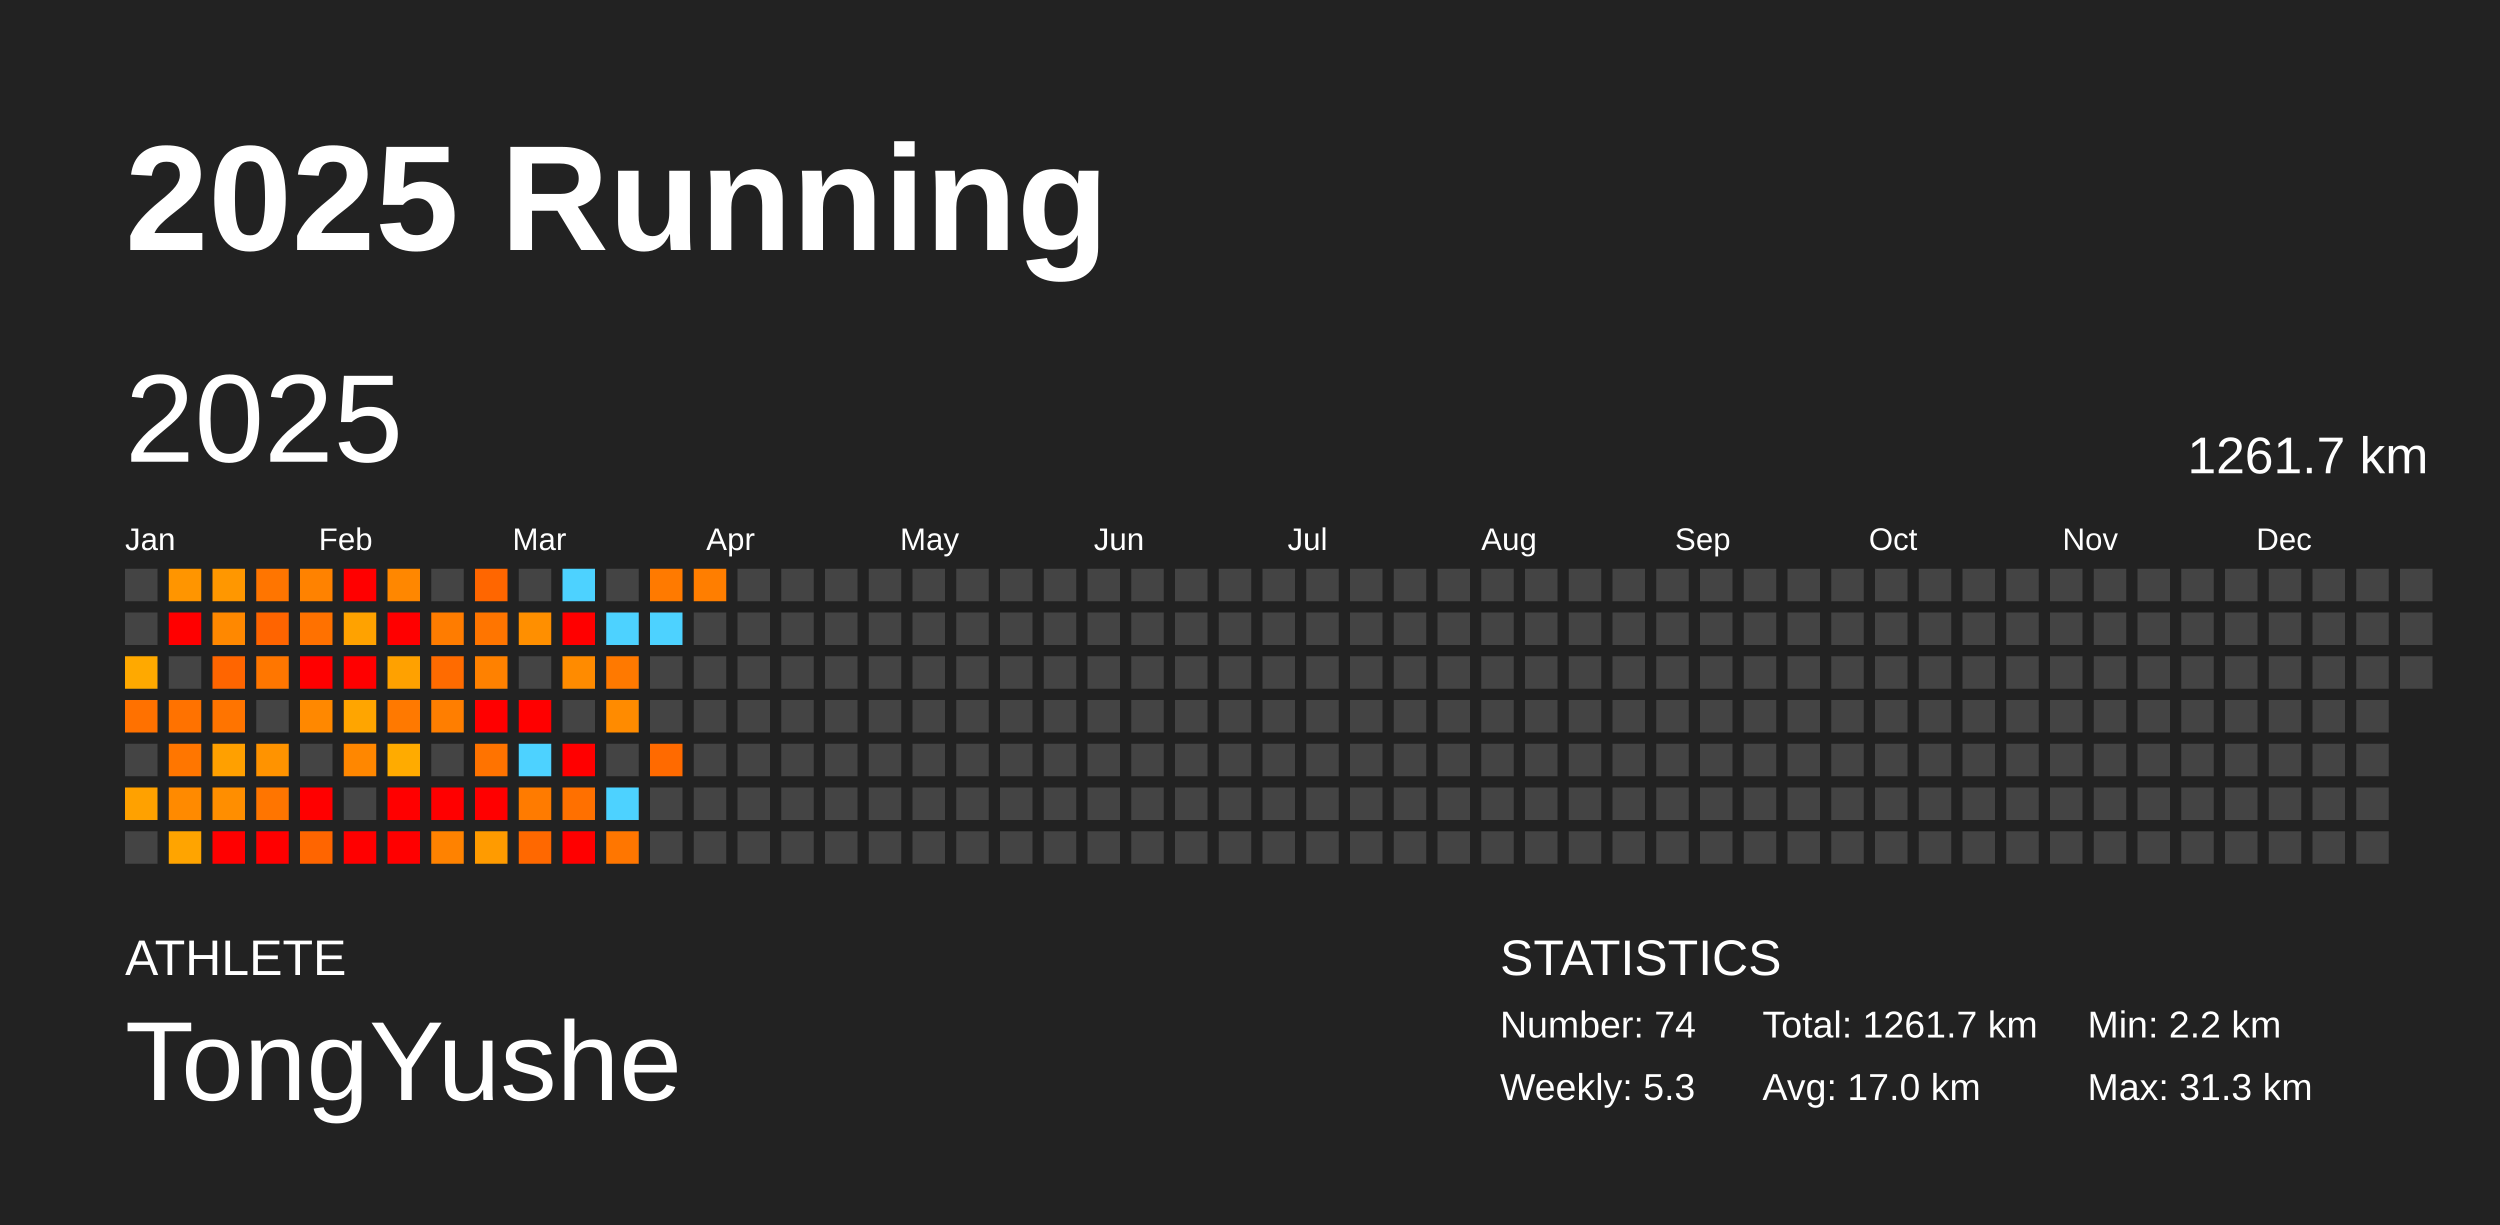
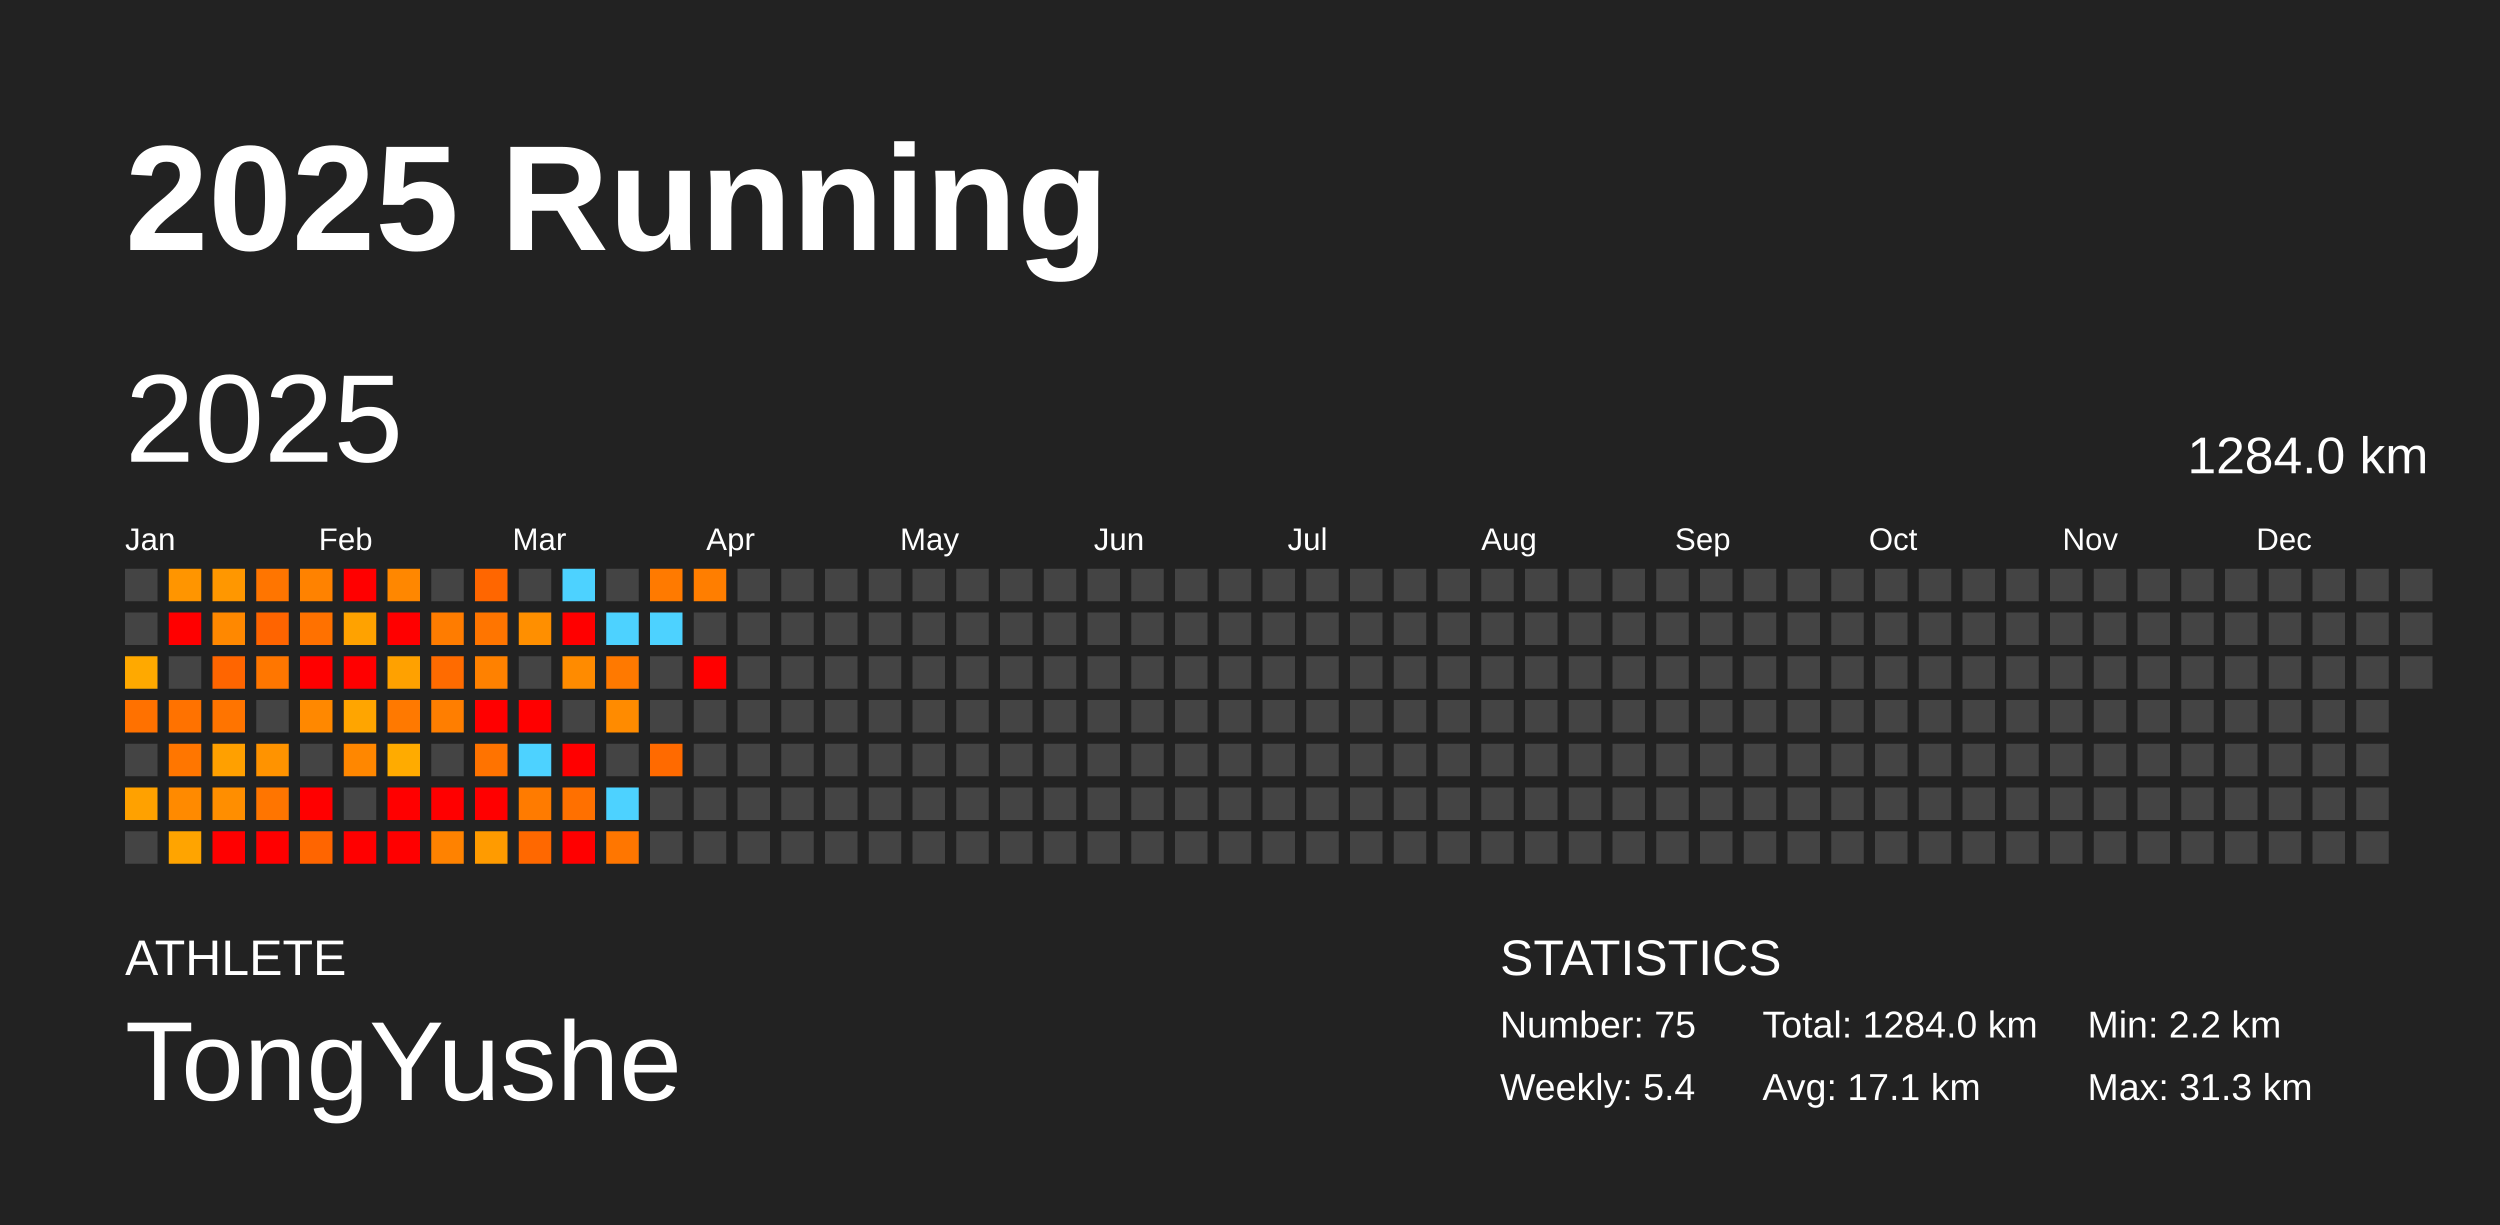
<svg xmlns="http://www.w3.org/2000/svg" baseProfile="full" height="98mm" version="1.1" viewBox="0,0,200,98" width="200mm">
  <defs />
  <rect fill="#222222" height="98" width="200" x="0" y="0" />
  <text fill="#FFFFFF" style="font-size:12px; font-family:Arial; font-weight:bold;" x="10" y="20">2025 Running</text>
  <text fill="#FFFFFF" style="font-size:4px; font-family:Arial" x="10" y="78">ATHLETE</text>
  <text fill="#FFFFFF" style="font-size:9px; font-family:Arial" x="10" y="88">TongYushe</text>
  <text fill="#FFFFFF" style="font-size:4px; font-family:Arial" x="120" y="78">STATISTICS</text>
-   <text fill="#FFFFFF" style="font-size:3px; font-family:Arial" x="120" y="83">Number: 74</text>
-   <text fill="#FFFFFF" style="font-size:3px; font-family:Arial" x="120" y="88">Weekly: 5.3</text>
-   <text fill="#FFFFFF" style="font-size:3px; font-family:Arial" x="141" y="83">Total: 1261.7 km</text>
-   <text fill="#FFFFFF" style="font-size:3px; font-family:Arial" x="141" y="88">Avg: 17.0 km</text>
+   <text fill="#FFFFFF" style="font-size:3px; font-family:Arial" x="120" y="83">Number: 75</text>
+   <text fill="#FFFFFF" style="font-size:3px; font-family:Arial" x="120" y="88">Weekly: 5.4</text>
+   <text fill="#FFFFFF" style="font-size:3px; font-family:Arial" x="141" y="83">Total: 1284.0 km</text>
+   <text fill="#FFFFFF" style="font-size:3px; font-family:Arial" x="141" y="88">Avg: 17.1 km</text>
  <text fill="#FFFFFF" style="font-size:3px; font-family:Arial" x="167" y="83">Min: 2.2 km</text>
  <text fill="#FFFFFF" style="font-size:3px; font-family:Arial" x="167" y="88">Max: 31.3 km</text>
  <text dominant-baseline="hanging" fill="#FFFFFF" style="font-size:10.0px; font-family:Arial;" x="10" y="30">2025</text>
-   <text dominant-baseline="hanging" fill="#FFFFFF" style="font-size:4.125px; font-family:Arial;" x="175" y="35">1261.7 km</text>
+   <text dominant-baseline="hanging" fill="#FFFFFF" style="font-size:4.125px; font-family:Arial;" x="175" y="35">1284.0 km</text>
  <text fill="#FFFFFF" style="font-size:2.5px; font-family:Arial" x="10.0" y="44">Jan</text>
  <text fill="#FFFFFF" style="font-size:2.5px; font-family:Arial" x="25.5" y="44">Feb</text>
  <text fill="#FFFFFF" style="font-size:2.5px; font-family:Arial" x="41.0" y="44">Mar</text>
  <text fill="#FFFFFF" style="font-size:2.5px; font-family:Arial" x="56.5" y="44">Apr</text>
  <text fill="#FFFFFF" style="font-size:2.5px; font-family:Arial" x="72.0" y="44">May</text>
  <text fill="#FFFFFF" style="font-size:2.5px; font-family:Arial" x="87.5" y="44">Jun</text>
  <text fill="#FFFFFF" style="font-size:2.5px; font-family:Arial" x="103.0" y="44">Jul</text>
  <text fill="#FFFFFF" style="font-size:2.5px; font-family:Arial" x="118.5" y="44">Aug</text>
  <text fill="#FFFFFF" style="font-size:2.5px; font-family:Arial" x="134.0" y="44">Sep</text>
  <text fill="#FFFFFF" style="font-size:2.5px; font-family:Arial" x="149.5" y="44">Oct</text>
  <text fill="#FFFFFF" style="font-size:2.5px; font-family:Arial" x="165.0" y="44">Nov</text>
  <text fill="#FFFFFF" style="font-size:2.5px; font-family:Arial" x="180.5" y="44">Dec</text>
  <rect fill="#444444" height="2.6" width="2.6" x="10.0" y="45.5" />
  <rect fill="#444444" height="2.6" width="2.6" x="10.0" y="49.0" />
  <rect fill="#ffa900" height="2.6" width="2.6" x="10.0" y="52.5" />
  <rect fill="#ff7100" height="2.6" width="2.6" x="10.0" y="56.0" />
  <rect fill="#444444" height="2.6" width="2.6" x="10.0" y="59.5" />
  <rect fill="#ffa100" height="2.6" width="2.6" x="10.0" y="63.0" />
  <rect fill="#444444" height="2.6" width="2.6" x="10.0" y="66.5" />
  <rect fill="#ff9500" height="2.6" width="2.6" x="13.5" y="45.5" />
  <rect fill="red" height="2.6" width="2.6" x="13.5" y="49.0" />
  <rect fill="#444444" height="2.6" width="2.6" x="13.5" y="52.5" />
  <rect fill="#ff7200" height="2.6" width="2.6" x="13.5" y="56.0" />
  <rect fill="#ff7600" height="2.6" width="2.6" x="13.5" y="59.5" />
  <rect fill="#ff8a00" height="2.6" width="2.6" x="13.5" y="63.0" />
  <rect fill="#ffa400" height="2.6" width="2.6" x="13.5" y="66.5" />
  <rect fill="#ff9700" height="2.6" width="2.6" x="17.0" y="45.5" />
  <rect fill="#ff8800" height="2.6" width="2.6" x="17.0" y="49.0" />
  <rect fill="#ff6500" height="2.6" width="2.6" x="17.0" y="52.5" />
  <rect fill="#ff7400" height="2.6" width="2.6" x="17.0" y="56.0" />
  <rect fill="#ffa000" height="2.6" width="2.6" x="17.0" y="59.5" />
  <rect fill="#ff8e00" height="2.6" width="2.6" x="17.0" y="63.0" />
  <rect fill="red" height="2.6" width="2.6" x="17.0" y="66.5" />
  <rect fill="#ff7500" height="2.6" width="2.6" x="20.5" y="45.5" />
  <rect fill="#ff6400" height="2.6" width="2.6" x="20.5" y="49.0" />
  <rect fill="#ff7600" height="2.6" width="2.6" x="20.5" y="52.5" />
  <rect fill="#444444" height="2.6" width="2.6" x="20.5" y="56.0" />
  <rect fill="#ff9300" height="2.6" width="2.6" x="20.5" y="59.5" />
  <rect fill="#ff7500" height="2.6" width="2.6" x="20.5" y="63.0" />
  <rect fill="red" height="2.6" width="2.6" x="20.5" y="66.5" />
  <rect fill="#ff8200" height="2.6" width="2.6" x="24.0" y="45.5" />
  <rect fill="#ff7100" height="2.6" width="2.6" x="24.0" y="49.0" />
  <rect fill="red" height="2.6" width="2.6" x="24.0" y="52.5" />
  <rect fill="#ff8800" height="2.6" width="2.6" x="24.0" y="56.0" />
  <rect fill="#444444" height="2.6" width="2.6" x="24.0" y="59.5" />
  <rect fill="red" height="2.6" width="2.6" x="24.0" y="63.0" />
  <rect fill="#ff6500" height="2.6" width="2.6" x="24.0" y="66.5" />
  <rect fill="red" height="2.6" width="2.6" x="27.5" y="45.5" />
  <rect fill="#ffa200" height="2.6" width="2.6" x="27.5" y="49.0" />
  <rect fill="red" height="2.6" width="2.6" x="27.5" y="52.5" />
  <rect fill="#ffa500" height="2.6" width="2.6" x="27.5" y="56.0" />
  <rect fill="#ff8700" height="2.6" width="2.6" x="27.5" y="59.5" />
  <rect fill="#444444" height="2.6" width="2.6" x="27.5" y="63.0" />
  <rect fill="red" height="2.6" width="2.6" x="27.5" y="66.5" />
  <rect fill="#ff8700" height="2.6" width="2.6" x="31.0" y="45.5" />
  <rect fill="red" height="2.6" width="2.6" x="31.0" y="49.0" />
  <rect fill="#ffa100" height="2.6" width="2.6" x="31.0" y="52.5" />
  <rect fill="#ff7900" height="2.6" width="2.6" x="31.0" y="56.0" />
  <rect fill="#ffab00" height="2.6" width="2.6" x="31.0" y="59.5" />
  <rect fill="red" height="2.6" width="2.6" x="31.0" y="63.0" />
  <rect fill="red" height="2.6" width="2.6" x="31.0" y="66.5" />
  <rect fill="#444444" height="2.6" width="2.6" x="34.5" y="45.5" />
  <rect fill="#ff7c00" height="2.6" width="2.6" x="34.5" y="49.0" />
  <rect fill="#ff6b00" height="2.6" width="2.6" x="34.5" y="52.5" />
  <rect fill="#ff7e00" height="2.6" width="2.6" x="34.5" y="56.0" />
  <rect fill="#444444" height="2.6" width="2.6" x="34.5" y="59.5" />
  <rect fill="red" height="2.6" width="2.6" x="34.5" y="63.0" />
  <rect fill="#ff8200" height="2.6" width="2.6" x="34.5" y="66.5" />
  <rect fill="#ff6600" height="2.6" width="2.6" x="38.0" y="45.5" />
  <rect fill="#ff7500" height="2.6" width="2.6" x="38.0" y="49.0" />
  <rect fill="#ff8100" height="2.6" width="2.6" x="38.0" y="52.5" />
  <rect fill="red" height="2.6" width="2.6" x="38.0" y="56.0" />
  <rect fill="#ff7300" height="2.6" width="2.6" x="38.0" y="59.5" />
  <rect fill="red" height="2.6" width="2.6" x="38.0" y="63.0" />
  <rect fill="#ff9b00" height="2.6" width="2.6" x="38.0" y="66.5" />
  <rect fill="#444444" height="2.6" width="2.6" x="41.5" y="45.5" />
  <rect fill="#ff8f00" height="2.6" width="2.6" x="41.5" y="49.0" />
  <rect fill="#444444" height="2.6" width="2.6" x="41.5" y="52.5" />
  <rect fill="red" height="2.6" width="2.6" x="41.5" y="56.0" />
  <rect fill="#4dd2ff" height="2.6" width="2.6" x="41.5" y="59.5" />
  <rect fill="#ff7b00" height="2.6" width="2.6" x="41.5" y="63.0" />
  <rect fill="#ff6800" height="2.6" width="2.6" x="41.5" y="66.5" />
  <rect fill="#4dd2ff" height="2.6" width="2.6" x="45.0" y="45.5" />
  <rect fill="red" height="2.6" width="2.6" x="45.0" y="49.0" />
  <rect fill="#ff8b00" height="2.6" width="2.6" x="45.0" y="52.5" />
  <rect fill="#444444" height="2.6" width="2.6" x="45.0" y="56.0" />
  <rect fill="red" height="2.6" width="2.6" x="45.0" y="59.5" />
  <rect fill="#ff7000" height="2.6" width="2.6" x="45.0" y="63.0" />
  <rect fill="red" height="2.6" width="2.6" x="45.0" y="66.5" />
  <rect fill="#444444" height="2.6" width="2.6" x="48.5" y="45.5" />
  <rect fill="#4dd2ff" height="2.6" width="2.6" x="48.5" y="49.0" />
  <rect fill="#ff7900" height="2.6" width="2.6" x="48.5" y="52.5" />
  <rect fill="#ff8b00" height="2.6" width="2.6" x="48.5" y="56.0" />
  <rect fill="#444444" height="2.6" width="2.6" x="48.5" y="59.5" />
  <rect fill="#4dd2ff" height="2.6" width="2.6" x="48.5" y="63.0" />
  <rect fill="#ff7600" height="2.6" width="2.6" x="48.5" y="66.5" />
  <rect fill="#ff7a00" height="2.6" width="2.6" x="52.0" y="45.5" />
  <rect fill="#4dd2ff" height="2.6" width="2.6" x="52.0" y="49.0" />
  <rect fill="#444444" height="2.6" width="2.6" x="52.0" y="52.5" />
  <rect fill="#444444" height="2.6" width="2.6" x="52.0" y="56.0" />
  <rect fill="#ff6a00" height="2.6" width="2.6" x="52.0" y="59.5" />
  <rect fill="#444444" height="2.6" width="2.6" x="52.0" y="63.0" />
  <rect fill="#444444" height="2.6" width="2.6" x="52.0" y="66.5" />
  <rect fill="#ff7e00" height="2.6" width="2.6" x="55.5" y="45.5" />
  <rect fill="#444444" height="2.6" width="2.6" x="55.5" y="49.0" />
-   <rect fill="#444444" height="2.6" width="2.6" x="55.5" y="52.5" />
+   <rect fill="red" height="2.6" width="2.6" x="55.5" y="52.5" />
  <rect fill="#444444" height="2.6" width="2.6" x="55.5" y="56.0" />
  <rect fill="#444444" height="2.6" width="2.6" x="55.5" y="59.5" />
  <rect fill="#444444" height="2.6" width="2.6" x="55.5" y="63.0" />
  <rect fill="#444444" height="2.6" width="2.6" x="55.5" y="66.5" />
  <rect fill="#444444" height="2.6" width="2.6" x="59.0" y="45.5" />
  <rect fill="#444444" height="2.6" width="2.6" x="59.0" y="49.0" />
  <rect fill="#444444" height="2.6" width="2.6" x="59.0" y="52.5" />
  <rect fill="#444444" height="2.6" width="2.6" x="59.0" y="56.0" />
  <rect fill="#444444" height="2.6" width="2.6" x="59.0" y="59.5" />
  <rect fill="#444444" height="2.6" width="2.6" x="59.0" y="63.0" />
  <rect fill="#444444" height="2.6" width="2.6" x="59.0" y="66.5" />
  <rect fill="#444444" height="2.6" width="2.6" x="62.5" y="45.5" />
  <rect fill="#444444" height="2.6" width="2.6" x="62.5" y="49.0" />
  <rect fill="#444444" height="2.6" width="2.6" x="62.5" y="52.5" />
  <rect fill="#444444" height="2.6" width="2.6" x="62.5" y="56.0" />
  <rect fill="#444444" height="2.6" width="2.6" x="62.5" y="59.5" />
  <rect fill="#444444" height="2.6" width="2.6" x="62.5" y="63.0" />
  <rect fill="#444444" height="2.6" width="2.6" x="62.5" y="66.5" />
  <rect fill="#444444" height="2.6" width="2.6" x="66.0" y="45.5" />
  <rect fill="#444444" height="2.6" width="2.6" x="66.0" y="49.0" />
  <rect fill="#444444" height="2.6" width="2.6" x="66.0" y="52.5" />
  <rect fill="#444444" height="2.6" width="2.6" x="66.0" y="56.0" />
  <rect fill="#444444" height="2.6" width="2.6" x="66.0" y="59.5" />
  <rect fill="#444444" height="2.6" width="2.6" x="66.0" y="63.0" />
  <rect fill="#444444" height="2.6" width="2.6" x="66.0" y="66.5" />
  <rect fill="#444444" height="2.6" width="2.6" x="69.5" y="45.5" />
  <rect fill="#444444" height="2.6" width="2.6" x="69.5" y="49.0" />
  <rect fill="#444444" height="2.6" width="2.6" x="69.5" y="52.5" />
  <rect fill="#444444" height="2.6" width="2.6" x="69.5" y="56.0" />
  <rect fill="#444444" height="2.6" width="2.6" x="69.5" y="59.5" />
  <rect fill="#444444" height="2.6" width="2.6" x="69.5" y="63.0" />
  <rect fill="#444444" height="2.6" width="2.6" x="69.5" y="66.5" />
  <rect fill="#444444" height="2.6" width="2.6" x="73.0" y="45.5" />
  <rect fill="#444444" height="2.6" width="2.6" x="73.0" y="49.0" />
  <rect fill="#444444" height="2.6" width="2.6" x="73.0" y="52.5" />
  <rect fill="#444444" height="2.6" width="2.6" x="73.0" y="56.0" />
  <rect fill="#444444" height="2.6" width="2.6" x="73.0" y="59.5" />
  <rect fill="#444444" height="2.6" width="2.6" x="73.0" y="63.0" />
  <rect fill="#444444" height="2.6" width="2.6" x="73.0" y="66.5" />
  <rect fill="#444444" height="2.6" width="2.6" x="76.5" y="45.5" />
  <rect fill="#444444" height="2.6" width="2.6" x="76.5" y="49.0" />
  <rect fill="#444444" height="2.6" width="2.6" x="76.5" y="52.5" />
  <rect fill="#444444" height="2.6" width="2.6" x="76.5" y="56.0" />
  <rect fill="#444444" height="2.6" width="2.6" x="76.5" y="59.5" />
  <rect fill="#444444" height="2.6" width="2.6" x="76.5" y="63.0" />
  <rect fill="#444444" height="2.6" width="2.6" x="76.5" y="66.5" />
  <rect fill="#444444" height="2.6" width="2.6" x="80.0" y="45.5" />
  <rect fill="#444444" height="2.6" width="2.6" x="80.0" y="49.0" />
  <rect fill="#444444" height="2.6" width="2.6" x="80.0" y="52.5" />
  <rect fill="#444444" height="2.6" width="2.6" x="80.0" y="56.0" />
  <rect fill="#444444" height="2.6" width="2.6" x="80.0" y="59.5" />
  <rect fill="#444444" height="2.6" width="2.6" x="80.0" y="63.0" />
  <rect fill="#444444" height="2.6" width="2.6" x="80.0" y="66.5" />
  <rect fill="#444444" height="2.6" width="2.6" x="83.5" y="45.5" />
  <rect fill="#444444" height="2.6" width="2.6" x="83.5" y="49.0" />
  <rect fill="#444444" height="2.6" width="2.6" x="83.5" y="52.5" />
  <rect fill="#444444" height="2.6" width="2.6" x="83.5" y="56.0" />
  <rect fill="#444444" height="2.6" width="2.6" x="83.5" y="59.5" />
  <rect fill="#444444" height="2.6" width="2.6" x="83.5" y="63.0" />
  <rect fill="#444444" height="2.6" width="2.6" x="83.5" y="66.5" />
  <rect fill="#444444" height="2.6" width="2.6" x="87.0" y="45.5" />
  <rect fill="#444444" height="2.6" width="2.6" x="87.0" y="49.0" />
  <rect fill="#444444" height="2.6" width="2.6" x="87.0" y="52.5" />
  <rect fill="#444444" height="2.6" width="2.6" x="87.0" y="56.0" />
  <rect fill="#444444" height="2.6" width="2.6" x="87.0" y="59.5" />
  <rect fill="#444444" height="2.6" width="2.6" x="87.0" y="63.0" />
  <rect fill="#444444" height="2.6" width="2.6" x="87.0" y="66.5" />
  <rect fill="#444444" height="2.6" width="2.6" x="90.5" y="45.5" />
  <rect fill="#444444" height="2.6" width="2.6" x="90.5" y="49.0" />
  <rect fill="#444444" height="2.6" width="2.6" x="90.5" y="52.5" />
  <rect fill="#444444" height="2.6" width="2.6" x="90.5" y="56.0" />
  <rect fill="#444444" height="2.6" width="2.6" x="90.5" y="59.5" />
  <rect fill="#444444" height="2.6" width="2.6" x="90.5" y="63.0" />
  <rect fill="#444444" height="2.6" width="2.6" x="90.5" y="66.5" />
  <rect fill="#444444" height="2.6" width="2.6" x="94.0" y="45.5" />
  <rect fill="#444444" height="2.6" width="2.6" x="94.0" y="49.0" />
  <rect fill="#444444" height="2.6" width="2.6" x="94.0" y="52.5" />
  <rect fill="#444444" height="2.6" width="2.6" x="94.0" y="56.0" />
  <rect fill="#444444" height="2.6" width="2.6" x="94.0" y="59.5" />
  <rect fill="#444444" height="2.6" width="2.6" x="94.0" y="63.0" />
  <rect fill="#444444" height="2.6" width="2.6" x="94.0" y="66.5" />
  <rect fill="#444444" height="2.6" width="2.6" x="97.5" y="45.5" />
  <rect fill="#444444" height="2.6" width="2.6" x="97.5" y="49.0" />
  <rect fill="#444444" height="2.6" width="2.6" x="97.5" y="52.5" />
  <rect fill="#444444" height="2.6" width="2.6" x="97.5" y="56.0" />
  <rect fill="#444444" height="2.6" width="2.6" x="97.5" y="59.5" />
  <rect fill="#444444" height="2.6" width="2.6" x="97.5" y="63.0" />
  <rect fill="#444444" height="2.6" width="2.6" x="97.5" y="66.5" />
  <rect fill="#444444" height="2.6" width="2.6" x="101.0" y="45.5" />
  <rect fill="#444444" height="2.6" width="2.6" x="101.0" y="49.0" />
  <rect fill="#444444" height="2.6" width="2.6" x="101.0" y="52.5" />
  <rect fill="#444444" height="2.6" width="2.6" x="101.0" y="56.0" />
  <rect fill="#444444" height="2.6" width="2.6" x="101.0" y="59.5" />
  <rect fill="#444444" height="2.6" width="2.6" x="101.0" y="63.0" />
  <rect fill="#444444" height="2.6" width="2.6" x="101.0" y="66.5" />
  <rect fill="#444444" height="2.6" width="2.6" x="104.5" y="45.5" />
  <rect fill="#444444" height="2.6" width="2.6" x="104.5" y="49.0" />
  <rect fill="#444444" height="2.6" width="2.6" x="104.5" y="52.5" />
  <rect fill="#444444" height="2.6" width="2.6" x="104.5" y="56.0" />
  <rect fill="#444444" height="2.6" width="2.6" x="104.5" y="59.5" />
  <rect fill="#444444" height="2.6" width="2.6" x="104.5" y="63.0" />
  <rect fill="#444444" height="2.6" width="2.6" x="104.5" y="66.5" />
  <rect fill="#444444" height="2.6" width="2.6" x="108.0" y="45.5" />
  <rect fill="#444444" height="2.6" width="2.6" x="108.0" y="49.0" />
  <rect fill="#444444" height="2.6" width="2.6" x="108.0" y="52.5" />
  <rect fill="#444444" height="2.6" width="2.6" x="108.0" y="56.0" />
  <rect fill="#444444" height="2.6" width="2.6" x="108.0" y="59.5" />
  <rect fill="#444444" height="2.6" width="2.6" x="108.0" y="63.0" />
  <rect fill="#444444" height="2.6" width="2.6" x="108.0" y="66.5" />
  <rect fill="#444444" height="2.6" width="2.6" x="111.5" y="45.5" />
  <rect fill="#444444" height="2.6" width="2.6" x="111.5" y="49.0" />
  <rect fill="#444444" height="2.6" width="2.6" x="111.5" y="52.5" />
  <rect fill="#444444" height="2.6" width="2.6" x="111.5" y="56.0" />
  <rect fill="#444444" height="2.6" width="2.6" x="111.5" y="59.5" />
  <rect fill="#444444" height="2.6" width="2.6" x="111.5" y="63.0" />
  <rect fill="#444444" height="2.6" width="2.6" x="111.5" y="66.5" />
  <rect fill="#444444" height="2.6" width="2.6" x="115.0" y="45.5" />
  <rect fill="#444444" height="2.6" width="2.6" x="115.0" y="49.0" />
  <rect fill="#444444" height="2.6" width="2.6" x="115.0" y="52.5" />
  <rect fill="#444444" height="2.6" width="2.6" x="115.0" y="56.0" />
  <rect fill="#444444" height="2.6" width="2.6" x="115.0" y="59.5" />
  <rect fill="#444444" height="2.6" width="2.6" x="115.0" y="63.0" />
  <rect fill="#444444" height="2.6" width="2.6" x="115.0" y="66.5" />
  <rect fill="#444444" height="2.6" width="2.6" x="118.5" y="45.5" />
  <rect fill="#444444" height="2.6" width="2.6" x="118.5" y="49.0" />
  <rect fill="#444444" height="2.6" width="2.6" x="118.5" y="52.5" />
  <rect fill="#444444" height="2.6" width="2.6" x="118.5" y="56.0" />
  <rect fill="#444444" height="2.6" width="2.6" x="118.5" y="59.5" />
  <rect fill="#444444" height="2.6" width="2.6" x="118.5" y="63.0" />
  <rect fill="#444444" height="2.6" width="2.6" x="118.5" y="66.5" />
  <rect fill="#444444" height="2.6" width="2.6" x="122.0" y="45.5" />
  <rect fill="#444444" height="2.6" width="2.6" x="122.0" y="49.0" />
  <rect fill="#444444" height="2.6" width="2.6" x="122.0" y="52.5" />
  <rect fill="#444444" height="2.6" width="2.6" x="122.0" y="56.0" />
  <rect fill="#444444" height="2.6" width="2.6" x="122.0" y="59.5" />
  <rect fill="#444444" height="2.6" width="2.6" x="122.0" y="63.0" />
  <rect fill="#444444" height="2.6" width="2.6" x="122.0" y="66.5" />
  <rect fill="#444444" height="2.6" width="2.6" x="125.5" y="45.5" />
  <rect fill="#444444" height="2.6" width="2.6" x="125.5" y="49.0" />
  <rect fill="#444444" height="2.6" width="2.6" x="125.5" y="52.5" />
  <rect fill="#444444" height="2.6" width="2.6" x="125.5" y="56.0" />
  <rect fill="#444444" height="2.6" width="2.6" x="125.5" y="59.5" />
  <rect fill="#444444" height="2.6" width="2.6" x="125.5" y="63.0" />
  <rect fill="#444444" height="2.6" width="2.6" x="125.5" y="66.5" />
  <rect fill="#444444" height="2.6" width="2.6" x="129.0" y="45.5" />
  <rect fill="#444444" height="2.6" width="2.6" x="129.0" y="49.0" />
  <rect fill="#444444" height="2.6" width="2.6" x="129.0" y="52.5" />
  <rect fill="#444444" height="2.6" width="2.6" x="129.0" y="56.0" />
  <rect fill="#444444" height="2.6" width="2.6" x="129.0" y="59.5" />
  <rect fill="#444444" height="2.6" width="2.6" x="129.0" y="63.0" />
  <rect fill="#444444" height="2.6" width="2.6" x="129.0" y="66.5" />
  <rect fill="#444444" height="2.6" width="2.6" x="132.5" y="45.5" />
  <rect fill="#444444" height="2.6" width="2.6" x="132.5" y="49.0" />
  <rect fill="#444444" height="2.6" width="2.6" x="132.5" y="52.5" />
  <rect fill="#444444" height="2.6" width="2.6" x="132.5" y="56.0" />
  <rect fill="#444444" height="2.6" width="2.6" x="132.5" y="59.5" />
  <rect fill="#444444" height="2.6" width="2.6" x="132.5" y="63.0" />
  <rect fill="#444444" height="2.6" width="2.6" x="132.5" y="66.5" />
  <rect fill="#444444" height="2.6" width="2.6" x="136.0" y="45.5" />
  <rect fill="#444444" height="2.6" width="2.6" x="136.0" y="49.0" />
  <rect fill="#444444" height="2.6" width="2.6" x="136.0" y="52.5" />
  <rect fill="#444444" height="2.6" width="2.6" x="136.0" y="56.0" />
  <rect fill="#444444" height="2.6" width="2.6" x="136.0" y="59.5" />
  <rect fill="#444444" height="2.6" width="2.6" x="136.0" y="63.0" />
  <rect fill="#444444" height="2.6" width="2.6" x="136.0" y="66.5" />
  <rect fill="#444444" height="2.6" width="2.6" x="139.5" y="45.5" />
  <rect fill="#444444" height="2.6" width="2.6" x="139.5" y="49.0" />
  <rect fill="#444444" height="2.6" width="2.6" x="139.5" y="52.5" />
  <rect fill="#444444" height="2.6" width="2.6" x="139.5" y="56.0" />
  <rect fill="#444444" height="2.6" width="2.6" x="139.5" y="59.5" />
  <rect fill="#444444" height="2.6" width="2.6" x="139.5" y="63.0" />
  <rect fill="#444444" height="2.6" width="2.6" x="139.5" y="66.5" />
  <rect fill="#444444" height="2.6" width="2.6" x="143.0" y="45.5" />
  <rect fill="#444444" height="2.6" width="2.6" x="143.0" y="49.0" />
  <rect fill="#444444" height="2.6" width="2.6" x="143.0" y="52.5" />
  <rect fill="#444444" height="2.6" width="2.6" x="143.0" y="56.0" />
  <rect fill="#444444" height="2.6" width="2.6" x="143.0" y="59.5" />
  <rect fill="#444444" height="2.6" width="2.6" x="143.0" y="63.0" />
  <rect fill="#444444" height="2.6" width="2.6" x="143.0" y="66.5" />
  <rect fill="#444444" height="2.6" width="2.6" x="146.5" y="45.5" />
  <rect fill="#444444" height="2.6" width="2.6" x="146.5" y="49.0" />
  <rect fill="#444444" height="2.6" width="2.6" x="146.5" y="52.5" />
  <rect fill="#444444" height="2.6" width="2.6" x="146.5" y="56.0" />
  <rect fill="#444444" height="2.6" width="2.6" x="146.5" y="59.5" />
  <rect fill="#444444" height="2.6" width="2.6" x="146.5" y="63.0" />
  <rect fill="#444444" height="2.6" width="2.6" x="146.5" y="66.5" />
  <rect fill="#444444" height="2.6" width="2.6" x="150.0" y="45.5" />
  <rect fill="#444444" height="2.6" width="2.6" x="150.0" y="49.0" />
  <rect fill="#444444" height="2.6" width="2.6" x="150.0" y="52.5" />
  <rect fill="#444444" height="2.6" width="2.6" x="150.0" y="56.0" />
  <rect fill="#444444" height="2.6" width="2.6" x="150.0" y="59.5" />
  <rect fill="#444444" height="2.6" width="2.6" x="150.0" y="63.0" />
  <rect fill="#444444" height="2.6" width="2.6" x="150.0" y="66.5" />
  <rect fill="#444444" height="2.6" width="2.6" x="153.5" y="45.5" />
  <rect fill="#444444" height="2.6" width="2.6" x="153.5" y="49.0" />
  <rect fill="#444444" height="2.6" width="2.6" x="153.5" y="52.5" />
  <rect fill="#444444" height="2.6" width="2.6" x="153.5" y="56.0" />
  <rect fill="#444444" height="2.6" width="2.6" x="153.5" y="59.5" />
  <rect fill="#444444" height="2.6" width="2.6" x="153.5" y="63.0" />
  <rect fill="#444444" height="2.6" width="2.6" x="153.5" y="66.5" />
  <rect fill="#444444" height="2.6" width="2.6" x="157.0" y="45.5" />
  <rect fill="#444444" height="2.6" width="2.6" x="157.0" y="49.0" />
  <rect fill="#444444" height="2.6" width="2.6" x="157.0" y="52.5" />
  <rect fill="#444444" height="2.6" width="2.6" x="157.0" y="56.0" />
  <rect fill="#444444" height="2.6" width="2.6" x="157.0" y="59.5" />
  <rect fill="#444444" height="2.6" width="2.6" x="157.0" y="63.0" />
  <rect fill="#444444" height="2.6" width="2.6" x="157.0" y="66.5" />
  <rect fill="#444444" height="2.6" width="2.6" x="160.5" y="45.5" />
  <rect fill="#444444" height="2.6" width="2.6" x="160.5" y="49.0" />
  <rect fill="#444444" height="2.6" width="2.6" x="160.5" y="52.5" />
  <rect fill="#444444" height="2.6" width="2.6" x="160.5" y="56.0" />
  <rect fill="#444444" height="2.6" width="2.6" x="160.5" y="59.5" />
  <rect fill="#444444" height="2.6" width="2.6" x="160.5" y="63.0" />
  <rect fill="#444444" height="2.6" width="2.6" x="160.5" y="66.5" />
  <rect fill="#444444" height="2.6" width="2.6" x="164.0" y="45.5" />
  <rect fill="#444444" height="2.6" width="2.6" x="164.0" y="49.0" />
  <rect fill="#444444" height="2.6" width="2.6" x="164.0" y="52.5" />
  <rect fill="#444444" height="2.6" width="2.6" x="164.0" y="56.0" />
  <rect fill="#444444" height="2.6" width="2.6" x="164.0" y="59.5" />
  <rect fill="#444444" height="2.6" width="2.6" x="164.0" y="63.0" />
  <rect fill="#444444" height="2.6" width="2.6" x="164.0" y="66.5" />
  <rect fill="#444444" height="2.6" width="2.6" x="167.5" y="45.5" />
  <rect fill="#444444" height="2.6" width="2.6" x="167.5" y="49.0" />
  <rect fill="#444444" height="2.6" width="2.6" x="167.5" y="52.5" />
  <rect fill="#444444" height="2.6" width="2.6" x="167.5" y="56.0" />
  <rect fill="#444444" height="2.6" width="2.6" x="167.5" y="59.5" />
  <rect fill="#444444" height="2.6" width="2.6" x="167.5" y="63.0" />
  <rect fill="#444444" height="2.6" width="2.6" x="167.5" y="66.5" />
  <rect fill="#444444" height="2.6" width="2.6" x="171.0" y="45.5" />
  <rect fill="#444444" height="2.6" width="2.6" x="171.0" y="49.0" />
  <rect fill="#444444" height="2.6" width="2.6" x="171.0" y="52.5" />
  <rect fill="#444444" height="2.6" width="2.6" x="171.0" y="56.0" />
  <rect fill="#444444" height="2.6" width="2.6" x="171.0" y="59.5" />
  <rect fill="#444444" height="2.6" width="2.6" x="171.0" y="63.0" />
  <rect fill="#444444" height="2.6" width="2.6" x="171.0" y="66.5" />
  <rect fill="#444444" height="2.6" width="2.6" x="174.5" y="45.5" />
  <rect fill="#444444" height="2.6" width="2.6" x="174.5" y="49.0" />
  <rect fill="#444444" height="2.6" width="2.6" x="174.5" y="52.5" />
  <rect fill="#444444" height="2.6" width="2.6" x="174.5" y="56.0" />
  <rect fill="#444444" height="2.6" width="2.6" x="174.5" y="59.5" />
  <rect fill="#444444" height="2.6" width="2.6" x="174.5" y="63.0" />
  <rect fill="#444444" height="2.6" width="2.6" x="174.5" y="66.5" />
  <rect fill="#444444" height="2.6" width="2.6" x="178.0" y="45.5" />
  <rect fill="#444444" height="2.6" width="2.6" x="178.0" y="49.0" />
  <rect fill="#444444" height="2.6" width="2.6" x="178.0" y="52.5" />
  <rect fill="#444444" height="2.6" width="2.6" x="178.0" y="56.0" />
  <rect fill="#444444" height="2.6" width="2.6" x="178.0" y="59.5" />
  <rect fill="#444444" height="2.6" width="2.6" x="178.0" y="63.0" />
  <rect fill="#444444" height="2.6" width="2.6" x="178.0" y="66.5" />
  <rect fill="#444444" height="2.6" width="2.6" x="181.5" y="45.5" />
  <rect fill="#444444" height="2.6" width="2.6" x="181.5" y="49.0" />
  <rect fill="#444444" height="2.6" width="2.6" x="181.5" y="52.5" />
  <rect fill="#444444" height="2.6" width="2.6" x="181.5" y="56.0" />
  <rect fill="#444444" height="2.6" width="2.6" x="181.5" y="59.5" />
  <rect fill="#444444" height="2.6" width="2.6" x="181.5" y="63.0" />
  <rect fill="#444444" height="2.6" width="2.6" x="181.5" y="66.5" />
  <rect fill="#444444" height="2.6" width="2.6" x="185.0" y="45.5" />
  <rect fill="#444444" height="2.6" width="2.6" x="185.0" y="49.0" />
  <rect fill="#444444" height="2.6" width="2.6" x="185.0" y="52.5" />
  <rect fill="#444444" height="2.6" width="2.6" x="185.0" y="56.0" />
  <rect fill="#444444" height="2.6" width="2.6" x="185.0" y="59.5" />
  <rect fill="#444444" height="2.6" width="2.6" x="185.0" y="63.0" />
  <rect fill="#444444" height="2.6" width="2.6" x="185.0" y="66.5" />
  <rect fill="#444444" height="2.6" width="2.6" x="188.5" y="45.5" />
  <rect fill="#444444" height="2.6" width="2.6" x="188.5" y="49.0" />
  <rect fill="#444444" height="2.6" width="2.6" x="188.5" y="52.5" />
  <rect fill="#444444" height="2.6" width="2.6" x="188.5" y="56.0" />
  <rect fill="#444444" height="2.6" width="2.6" x="188.5" y="59.5" />
  <rect fill="#444444" height="2.6" width="2.6" x="188.5" y="63.0" />
  <rect fill="#444444" height="2.6" width="2.6" x="188.5" y="66.5" />
  <rect fill="#444444" height="2.6" width="2.6" x="192.0" y="45.5" />
  <rect fill="#444444" height="2.6" width="2.6" x="192.0" y="49.0" />
  <rect fill="#444444" height="2.6" width="2.6" x="192.0" y="52.5" />
</svg>
